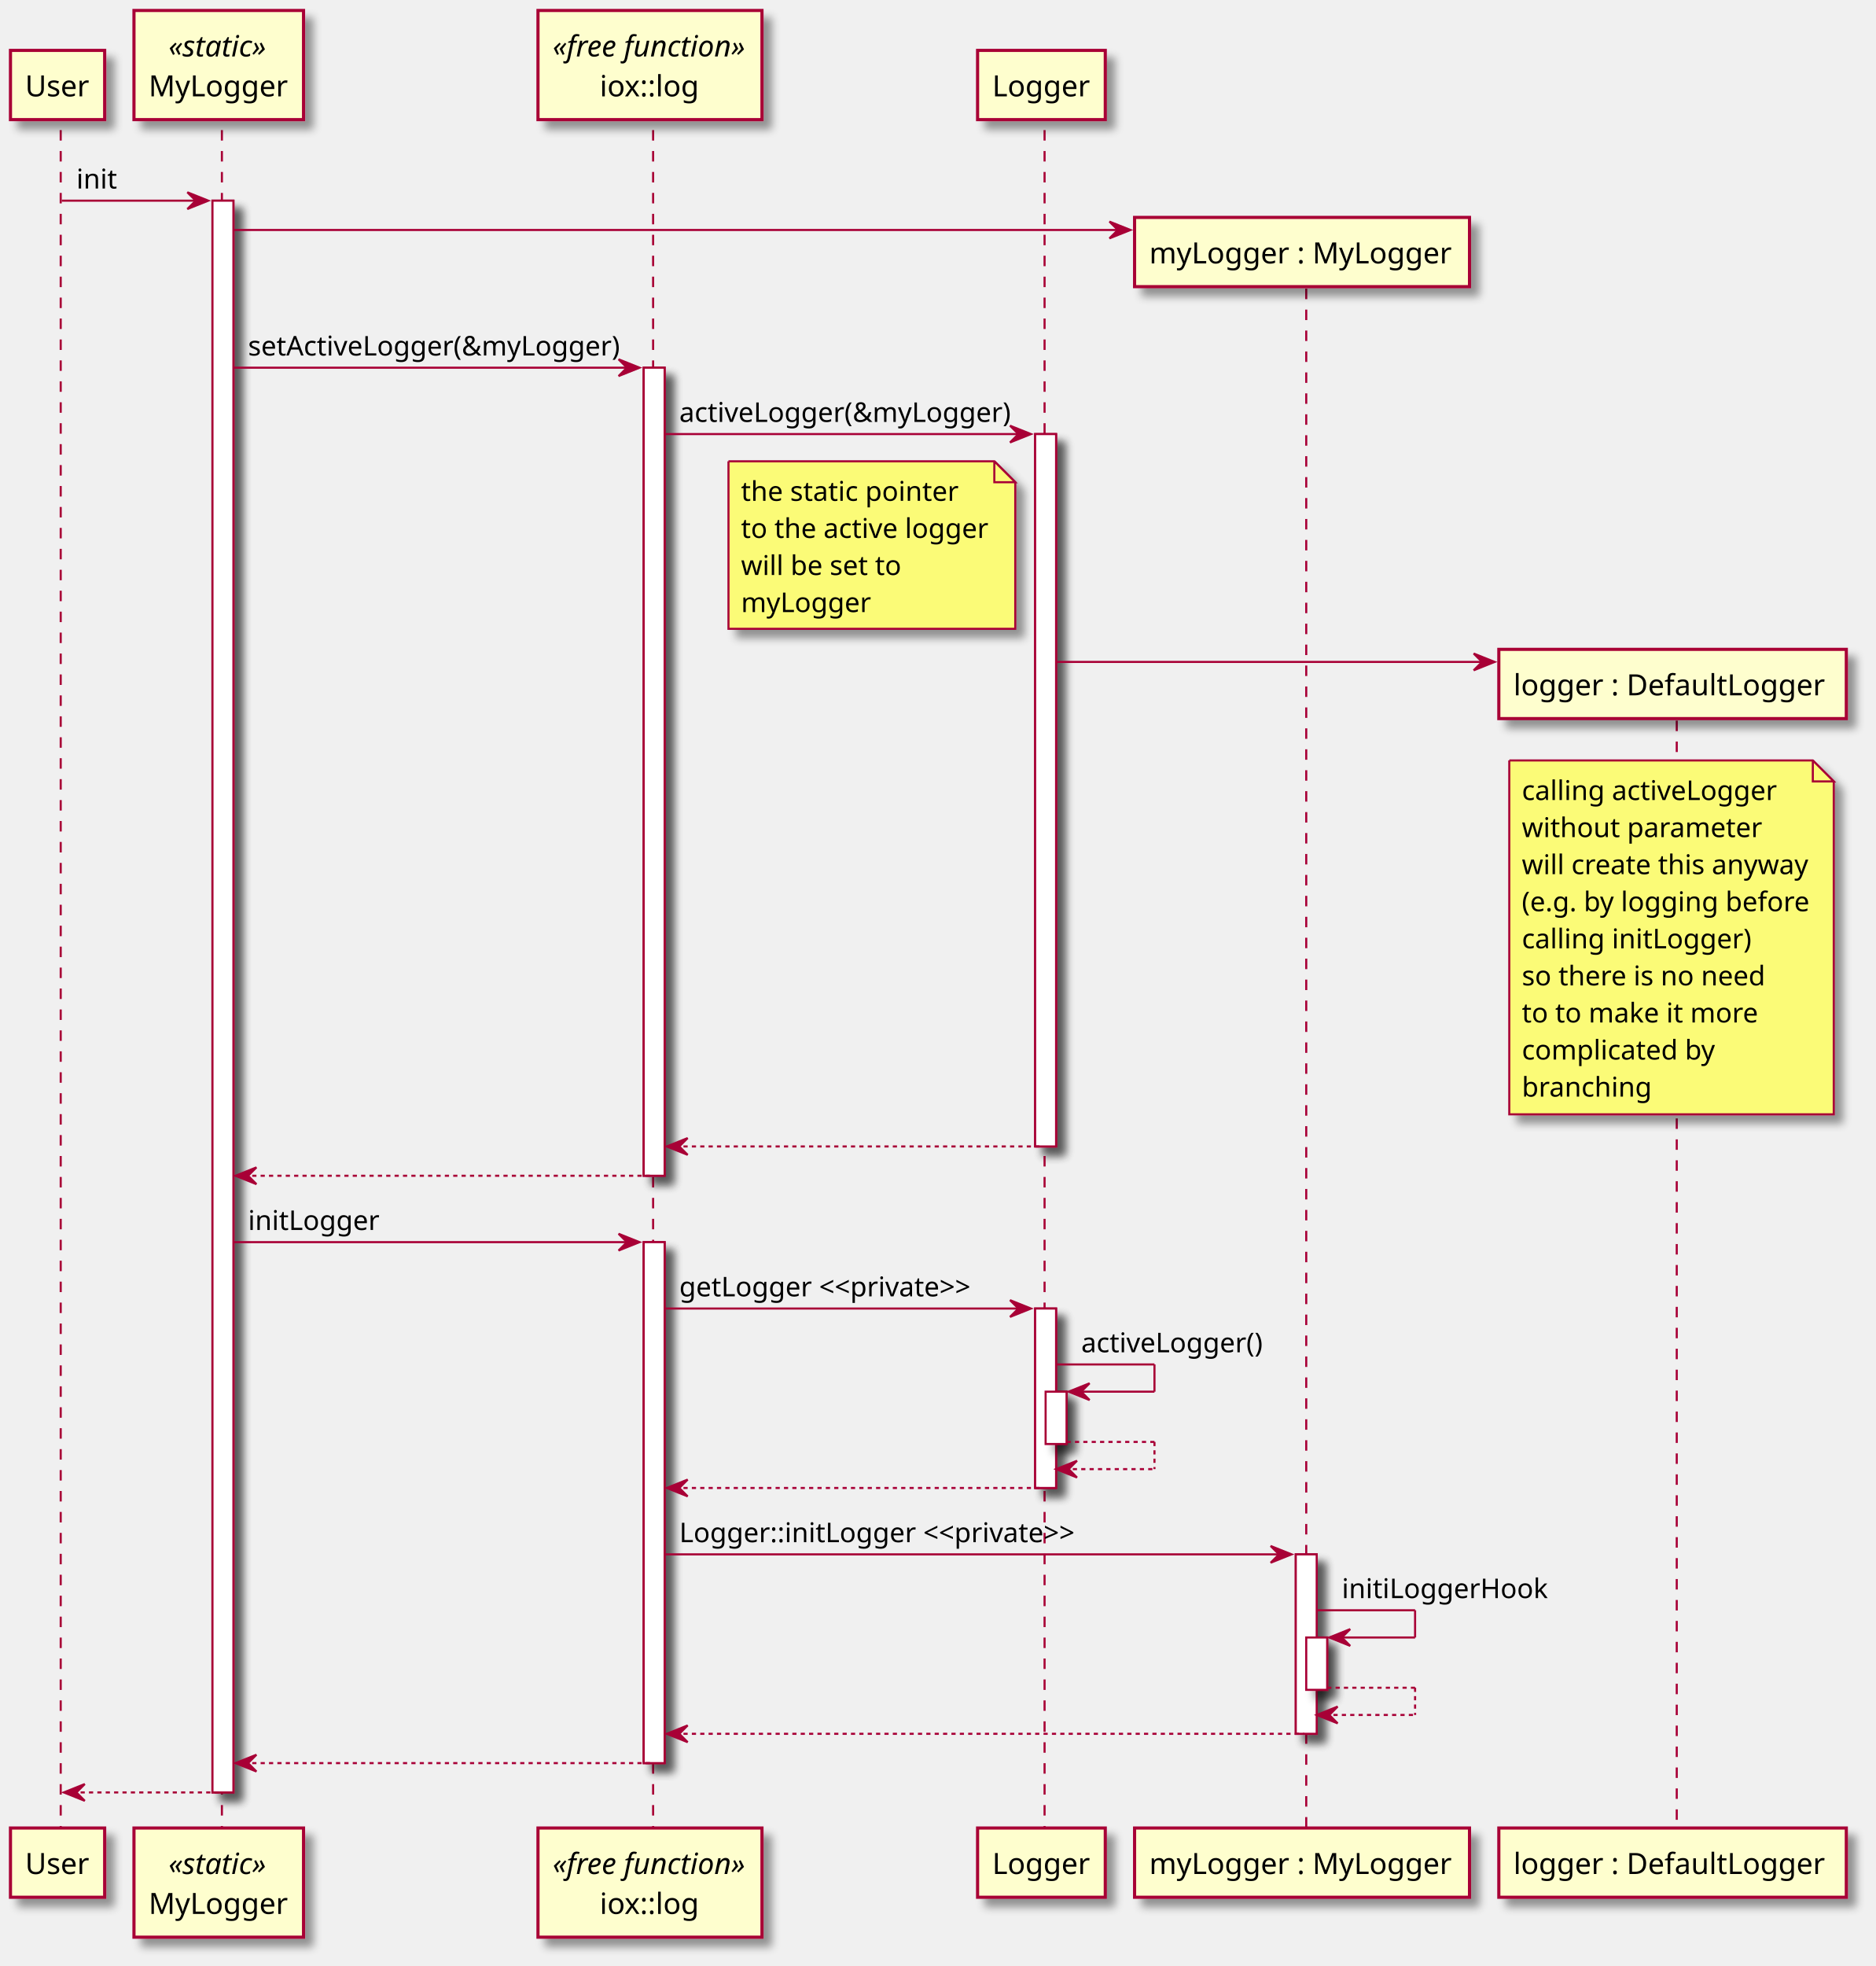
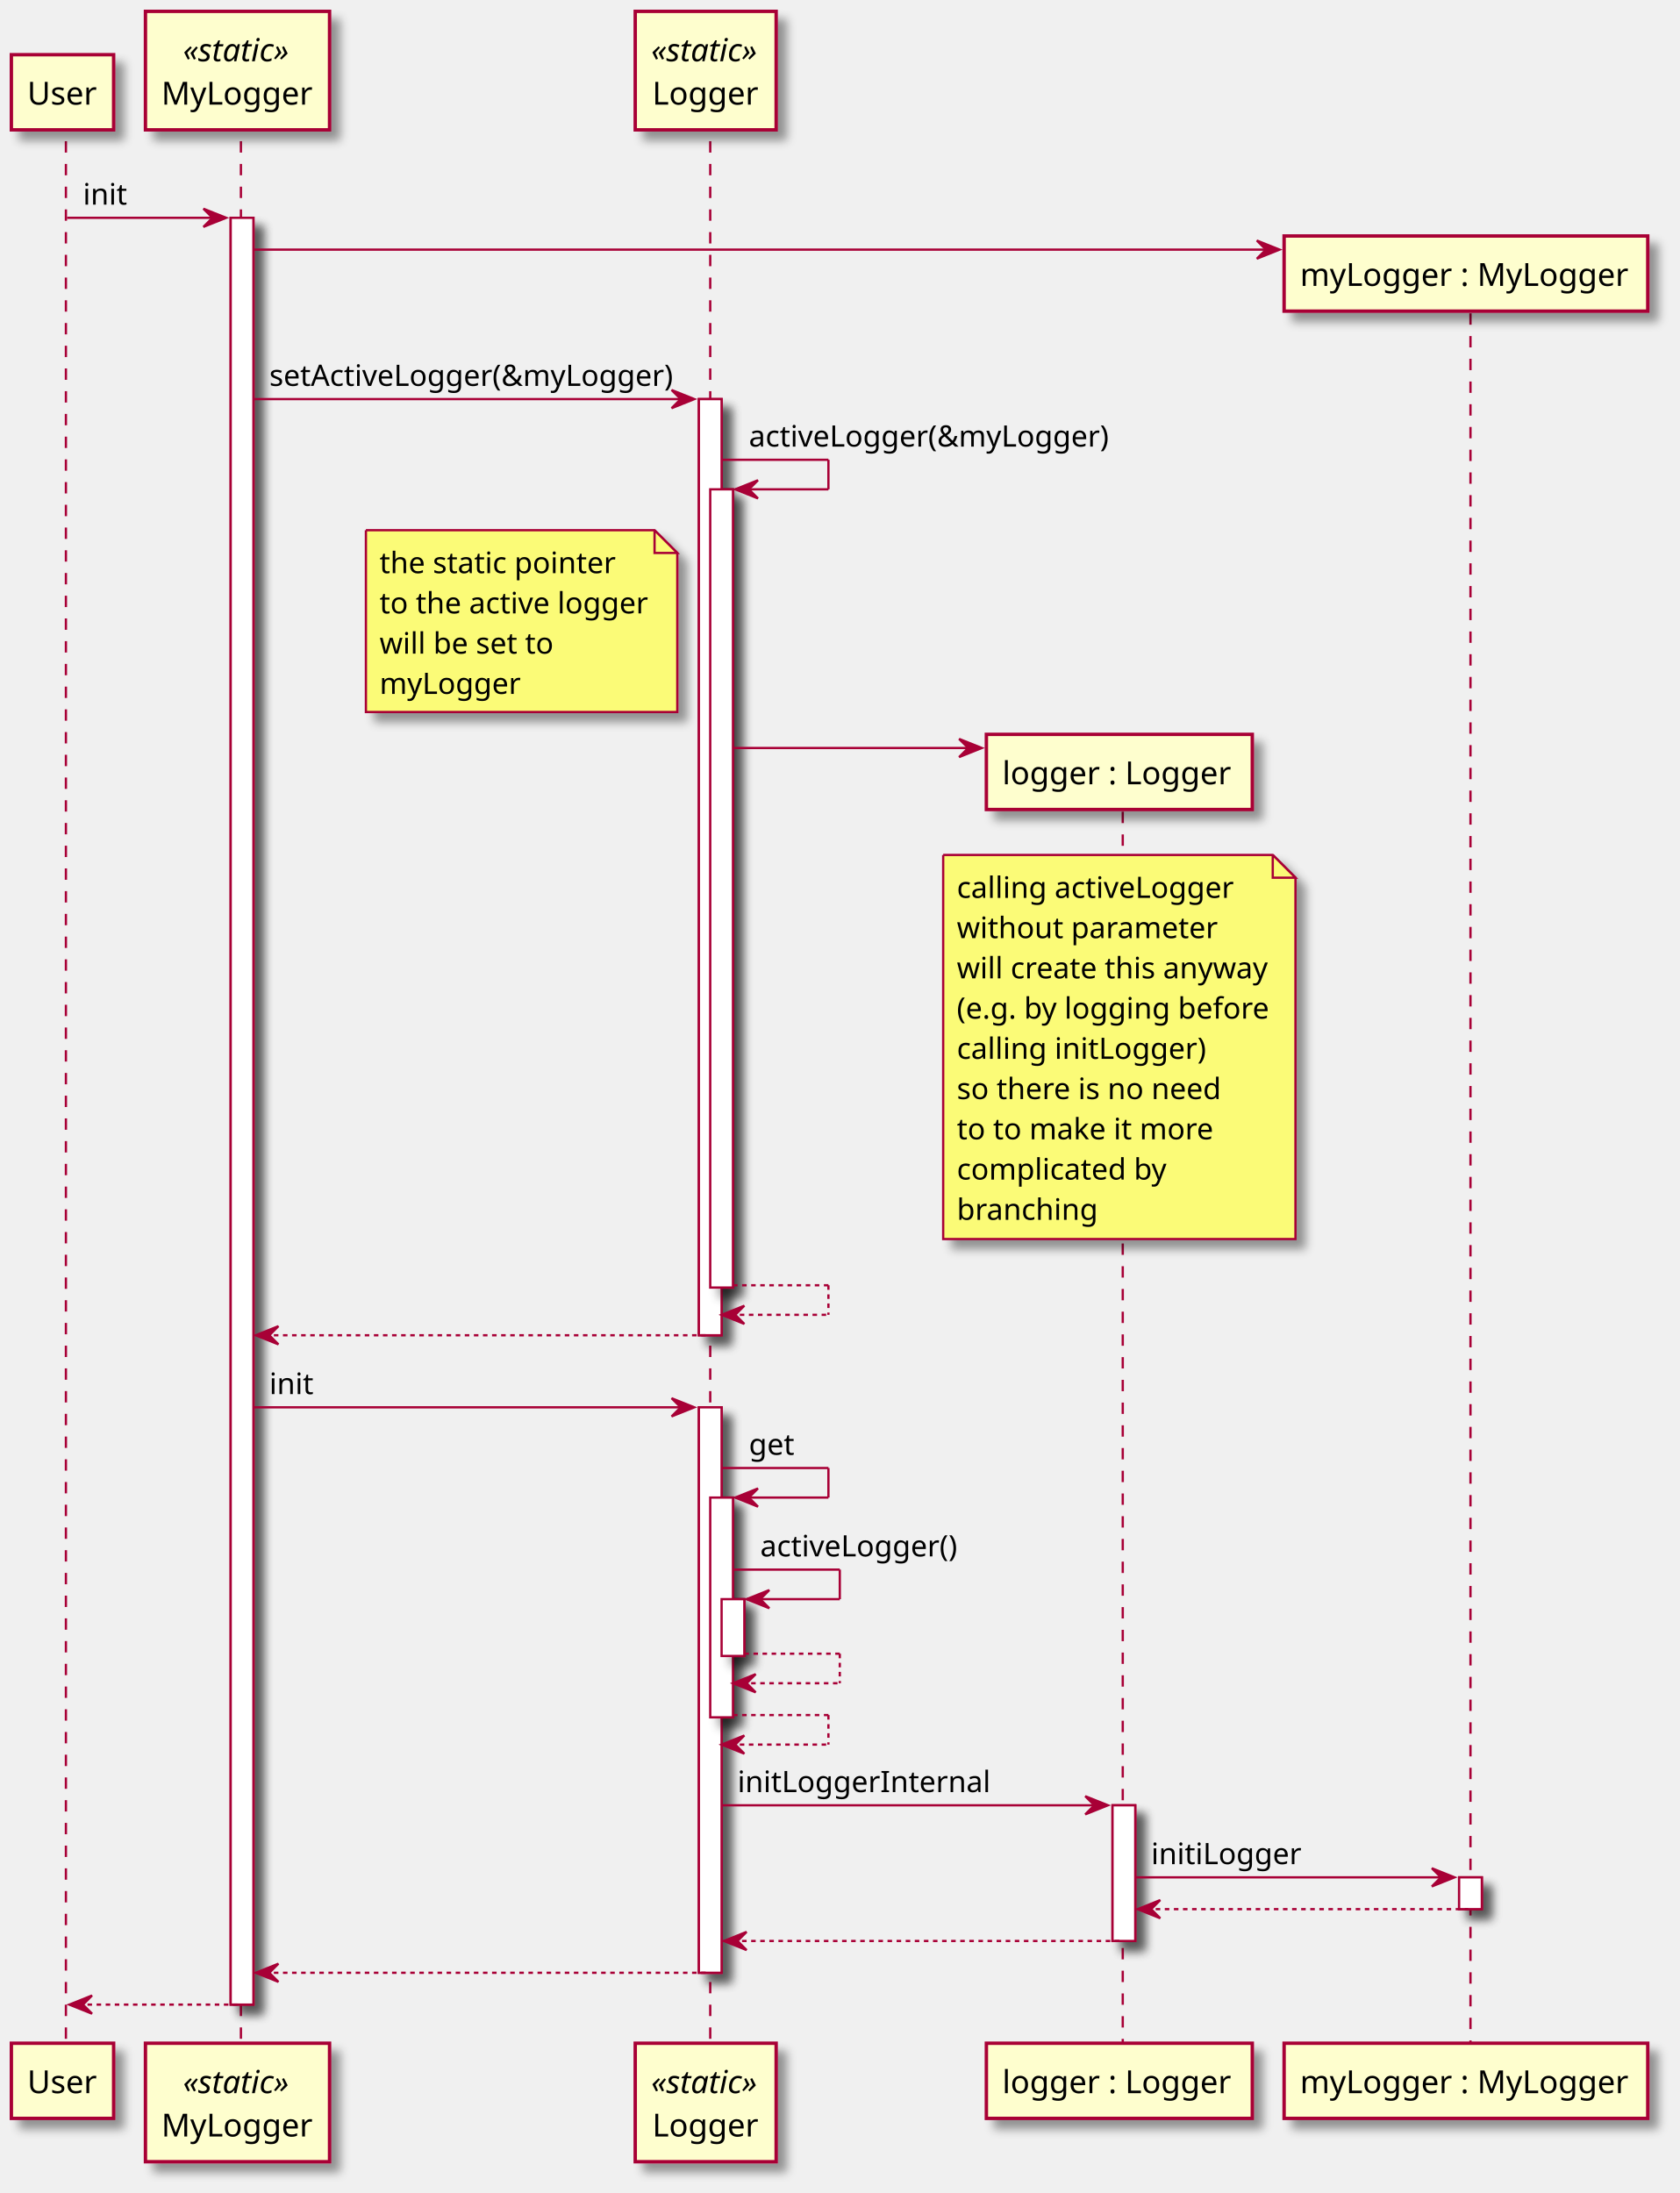
- <svg xmlns="http://www.w3.org/2000/svg" contentScriptType="application/ecmascript" contentStyleType="text/css" height="939px" preserveAspectRatio="none" style="width:896px;height:939px;background:#EEEBDC;" version="1.1" viewBox="0 0 896 939" width="896px" zoomAndPan="magnify">
+ <svg xmlns="http://www.w3.org/2000/svg" contentScriptType="application/ecmascript" contentStyleType="text/css" height="965px" preserveAspectRatio="none" style="width:739px;height:965px;background:#EEEBDC;" version="1.1" viewBox="0 0 739 965" width="739px" zoomAndPan="magnify">
  <defs>
-     <filter height="300%" id="fc2fjflvty7co" width="300%" x="-1" y="-1">
+     <filter height="300%" id="f14tq6t0stzd67" width="300%" x="-1" y="-1">
      <feGaussianBlur result="blurOut" stdDeviation="2.0" />
      <feColorMatrix in="blurOut" result="blurOut2" type="matrix" values="0 0 0 0 0 0 0 0 0 0 0 0 0 0 0 0 0 0 .4 0" />
      <feOffset dx="4.0" dy="4.0" in="blurOut2" result="blurOut3" />
      <feBlend in="SourceGraphic" in2="blurOut3" mode="normal" />
    </filter>
  </defs>
  <g>
-     <rect fill="#FFFFFF" filter="url(#fc2fjflvty7co)" height="760.256" style="stroke:#A80036;stroke-width:1.0;" width="10" x="101.5" y="95.842" />
-     <rect fill="#FFFFFF" filter="url(#fc2fjflvty7co)" height="385.952" style="stroke:#A80036;stroke-width:1.0;" width="10" x="307.5" y="175.616" />
-     <rect fill="#FFFFFF" filter="url(#fc2fjflvty7co)" height="248.824" style="stroke:#A80036;stroke-width:1.0;" width="10" x="307.5" y="593.274" />
-     <rect fill="#FFFFFF" filter="url(#fc2fjflvty7co)" height="340.246" style="stroke:#A80036;stroke-width:1.0;" width="10" x="494.5" y="207.322" />
-     <rect fill="#FFFFFF" filter="url(#fc2fjflvty7co)" height="85.706" style="stroke:#A80036;stroke-width:1.0;" width="10" x="494.5" y="624.98" />
-     <rect fill="#FFFFFF" filter="url(#fc2fjflvty7co)" height="25" style="stroke:#A80036;stroke-width:1.0;" width="10" x="499.5" y="664.686" />
-     <rect fill="#FFFFFF" filter="url(#fc2fjflvty7co)" height="85.706" style="stroke:#A80036;stroke-width:1.0;" width="10" x="619" y="742.392" />
-     <rect fill="#FFFFFF" filter="url(#fc2fjflvty7co)" height="25" style="stroke:#A80036;stroke-width:1.0;" width="10" x="624" y="782.098" />
-     <line style="stroke:#A80036;stroke-width:1.0;stroke-dasharray:5.0,5.0;" x1="29" x2="29" y1="62.136" y2="874.098" />
-     <line style="stroke:#A80036;stroke-width:1.0;stroke-dasharray:5.0,5.0;" x1="106" x2="106" y1="62.136" y2="874.098" />
-     <line style="stroke:#A80036;stroke-width:1.0;stroke-dasharray:5.0,5.0;" x1="312" x2="312" y1="62.136" y2="874.098" />
-     <line style="stroke:#A80036;stroke-width:1.0;stroke-dasharray:5.0,5.0;" x1="499" x2="499" y1="62.136" y2="874.098" />
-     <line style="stroke:#A80036;stroke-width:1.0;stroke-dasharray:5.0,5.0;" x1="624" x2="624" y1="137.876" y2="874.098" />
-     <line style="stroke:#A80036;stroke-width:1.0;stroke-dasharray:5.0,5.0;" x1="801" x2="801" y1="344.18" y2="874.098" />
-     <rect fill="#FEFECE" filter="url(#fc2fjflvty7co)" height="33.068" style="stroke:#A80036;stroke-width:1.5;" width="45" x="5" y="24.068" />
+     <rect fill="#FFFFFF" filter="url(#f14tq6t0stzd67)" height="786.256" style="stroke:#A80036;stroke-width:1.0;" width="10" x="101.5" y="95.842" />
+     <rect fill="#FFFFFF" filter="url(#f14tq6t0stzd67)" height="411.952" style="stroke:#A80036;stroke-width:1.0;" width="10" x="307.5" y="175.616" />
+     <rect fill="#FFFFFF" filter="url(#f14tq6t0stzd67)" height="351.246" style="stroke:#A80036;stroke-width:1.0;" width="10" x="312.5" y="215.322" />
+     <rect fill="#FFFFFF" filter="url(#f14tq6t0stzd67)" height="248.824" style="stroke:#A80036;stroke-width:1.0;" width="10" x="307.5" y="619.274" />
+     <rect fill="#FFFFFF" filter="url(#f14tq6t0stzd67)" height="96.706" style="stroke:#A80036;stroke-width:1.0;" width="10" x="312.5" y="658.98" />
+     <rect fill="#FFFFFF" filter="url(#f14tq6t0stzd67)" height="25" style="stroke:#A80036;stroke-width:1.0;" width="10" x="317.5" y="703.686" />
+     <rect fill="#FFFFFF" filter="url(#f14tq6t0stzd67)" height="59.706" style="stroke:#A80036;stroke-width:1.0;" width="10" x="489.5" y="794.392" />
+     <rect fill="#FFFFFF" filter="url(#f14tq6t0stzd67)" height="14" style="stroke:#A80036;stroke-width:1.0;" width="10" x="642" y="826.098" />
+     <line style="stroke:#A80036;stroke-width:1.0;stroke-dasharray:5.0,5.0;" x1="29" x2="29" y1="62.136" y2="900.098" />
+     <line style="stroke:#A80036;stroke-width:1.0;stroke-dasharray:5.0,5.0;" x1="106" x2="106" y1="62.136" y2="900.098" />
+     <line style="stroke:#A80036;stroke-width:1.0;stroke-dasharray:5.0,5.0;" x1="312.5" x2="312.5" y1="62.136" y2="900.098" />
+     <line style="stroke:#A80036;stroke-width:1.0;stroke-dasharray:5.0,5.0;" x1="494" x2="494" y1="357.18" y2="900.098" />
+     <line style="stroke:#A80036;stroke-width:1.0;stroke-dasharray:5.0,5.0;" x1="647" x2="647" y1="137.876" y2="900.098" />
+     <rect fill="#FEFECE" filter="url(#f14tq6t0stzd67)" height="33.068" style="stroke:#A80036;stroke-width:1.5;" width="45" x="5" y="24.068" />
    <text fill="#000000" font-family="sans-serif" font-size="14" lengthAdjust="spacing" textLength="31" x="12" y="46.034">User</text>
-     <rect fill="#FEFECE" filter="url(#fc2fjflvty7co)" height="33.068" style="stroke:#A80036;stroke-width:1.5;" width="45" x="5" y="873.098" />
-     <text fill="#000000" font-family="sans-serif" font-size="14" lengthAdjust="spacing" textLength="31" x="12" y="895.064">User</text>
-     <rect fill="#FEFECE" filter="url(#fc2fjflvty7co)" height="52.136" style="stroke:#A80036;stroke-width:1.5;" width="81" x="64" y="5" />
+     <rect fill="#FEFECE" filter="url(#f14tq6t0stzd67)" height="33.068" style="stroke:#A80036;stroke-width:1.5;" width="45" x="5" y="899.098" />
+     <text fill="#000000" font-family="sans-serif" font-size="14" lengthAdjust="spacing" textLength="31" x="12" y="921.064">User</text>
+     <rect fill="#FEFECE" filter="url(#f14tq6t0stzd67)" height="52.136" style="stroke:#A80036;stroke-width:1.5;" width="81" x="64" y="5" />
    <text fill="#000000" font-family="sans-serif" font-size="14" font-style="italic" lengthAdjust="spacing" textLength="48" x="80.5" y="26.966">«static»</text>
    <text fill="#000000" font-family="sans-serif" font-size="14" lengthAdjust="spacing" textLength="67" x="71" y="46.034">MyLogger</text>
-     <rect fill="#FEFECE" filter="url(#fc2fjflvty7co)" height="52.136" style="stroke:#A80036;stroke-width:1.5;" width="81" x="64" y="873.098" />
-     <text fill="#000000" font-family="sans-serif" font-size="14" font-style="italic" lengthAdjust="spacing" textLength="48" x="80.5" y="895.064">«static»</text>
-     <text fill="#000000" font-family="sans-serif" font-size="14" lengthAdjust="spacing" textLength="67" x="71" y="914.132">MyLogger</text>
-     <rect fill="#FEFECE" filter="url(#fc2fjflvty7co)" height="52.136" style="stroke:#A80036;stroke-width:1.5;" width="107" x="257" y="5" />
-     <text fill="#000000" font-family="sans-serif" font-size="14" font-style="italic" lengthAdjust="spacing" textLength="93" x="264" y="26.966">«free function»</text>
-     <text fill="#000000" font-family="sans-serif" font-size="14" lengthAdjust="spacing" textLength="48" x="286.5" y="46.034">iox::log</text>
-     <rect fill="#FEFECE" filter="url(#fc2fjflvty7co)" height="52.136" style="stroke:#A80036;stroke-width:1.5;" width="107" x="257" y="873.098" />
-     <text fill="#000000" font-family="sans-serif" font-size="14" font-style="italic" lengthAdjust="spacing" textLength="93" x="264" y="895.064">«free function»</text>
-     <text fill="#000000" font-family="sans-serif" font-size="14" lengthAdjust="spacing" textLength="48" x="286.5" y="914.132">iox::log</text>
-     <rect fill="#FEFECE" filter="url(#fc2fjflvty7co)" height="33.068" style="stroke:#A80036;stroke-width:1.5;" width="61" x="467" y="24.068" />
-     <text fill="#000000" font-family="sans-serif" font-size="14" lengthAdjust="spacing" textLength="47" x="474" y="46.034">Logger</text>
-     <rect fill="#FEFECE" filter="url(#fc2fjflvty7co)" height="33.068" style="stroke:#A80036;stroke-width:1.5;" width="61" x="467" y="873.098" />
-     <text fill="#000000" font-family="sans-serif" font-size="14" lengthAdjust="spacing" textLength="47" x="474" y="895.064">Logger</text>
-     <rect fill="#FEFECE" filter="url(#fc2fjflvty7co)" height="33.068" style="stroke:#A80036;stroke-width:1.5;" width="160" x="542" y="873.098" />
-     <text fill="#000000" font-family="sans-serif" font-size="14" lengthAdjust="spacing" textLength="146" x="549" y="895.064">myLogger : MyLogger</text>
-     <rect fill="#FEFECE" filter="url(#fc2fjflvty7co)" height="33.068" style="stroke:#A80036;stroke-width:1.5;" width="166" x="716" y="873.098" />
-     <text fill="#000000" font-family="sans-serif" font-size="14" lengthAdjust="spacing" textLength="152" x="723" y="895.064">logger : DefaultLogger</text>
-     <rect fill="#FFFFFF" filter="url(#fc2fjflvty7co)" height="760.256" style="stroke:#A80036;stroke-width:1.0;" width="10" x="101.5" y="95.842" />
-     <rect fill="#FFFFFF" filter="url(#fc2fjflvty7co)" height="385.952" style="stroke:#A80036;stroke-width:1.0;" width="10" x="307.5" y="175.616" />
-     <rect fill="#FFFFFF" filter="url(#fc2fjflvty7co)" height="248.824" style="stroke:#A80036;stroke-width:1.0;" width="10" x="307.5" y="593.274" />
-     <rect fill="#FFFFFF" filter="url(#fc2fjflvty7co)" height="340.246" style="stroke:#A80036;stroke-width:1.0;" width="10" x="494.5" y="207.322" />
-     <rect fill="#FFFFFF" filter="url(#fc2fjflvty7co)" height="85.706" style="stroke:#A80036;stroke-width:1.0;" width="10" x="494.5" y="624.98" />
-     <rect fill="#FFFFFF" filter="url(#fc2fjflvty7co)" height="25" style="stroke:#A80036;stroke-width:1.0;" width="10" x="499.5" y="664.686" />
-     <rect fill="#FFFFFF" filter="url(#fc2fjflvty7co)" height="85.706" style="stroke:#A80036;stroke-width:1.0;" width="10" x="619" y="742.392" />
-     <rect fill="#FFFFFF" filter="url(#fc2fjflvty7co)" height="25" style="stroke:#A80036;stroke-width:1.0;" width="10" x="624" y="782.098" />
+     <rect fill="#FEFECE" filter="url(#f14tq6t0stzd67)" height="52.136" style="stroke:#A80036;stroke-width:1.5;" width="81" x="64" y="899.098" />
+     <text fill="#000000" font-family="sans-serif" font-size="14" font-style="italic" lengthAdjust="spacing" textLength="48" x="80.5" y="921.064">«static»</text>
+     <text fill="#000000" font-family="sans-serif" font-size="14" lengthAdjust="spacing" textLength="67" x="71" y="940.132">MyLogger</text>
+     <rect fill="#FEFECE" filter="url(#f14tq6t0stzd67)" height="52.136" style="stroke:#A80036;stroke-width:1.5;" width="62" x="279.5" y="5" />
+     <text fill="#000000" font-family="sans-serif" font-size="14" font-style="italic" lengthAdjust="spacing" textLength="48" x="286.5" y="26.966">«static»</text>
+     <text fill="#000000" font-family="sans-serif" font-size="14" lengthAdjust="spacing" textLength="47" x="287" y="46.034">Logger</text>
+     <rect fill="#FEFECE" filter="url(#f14tq6t0stzd67)" height="52.136" style="stroke:#A80036;stroke-width:1.5;" width="62" x="279.5" y="899.098" />
+     <text fill="#000000" font-family="sans-serif" font-size="14" font-style="italic" lengthAdjust="spacing" textLength="48" x="286.5" y="921.064">«static»</text>
+     <text fill="#000000" font-family="sans-serif" font-size="14" lengthAdjust="spacing" textLength="47" x="287" y="940.132">Logger</text>
+     <rect fill="#FEFECE" filter="url(#f14tq6t0stzd67)" height="33.068" style="stroke:#A80036;stroke-width:1.5;" width="117" x="434" y="899.098" />
+     <text fill="#000000" font-family="sans-serif" font-size="14" lengthAdjust="spacing" textLength="103" x="441" y="921.064">logger : Logger</text>
+     <rect fill="#FEFECE" filter="url(#f14tq6t0stzd67)" height="33.068" style="stroke:#A80036;stroke-width:1.5;" width="160" x="565" y="899.098" />
+     <text fill="#000000" font-family="sans-serif" font-size="14" lengthAdjust="spacing" textLength="146" x="572" y="921.064">myLogger : MyLogger</text>
+     <rect fill="#FFFFFF" filter="url(#f14tq6t0stzd67)" height="786.256" style="stroke:#A80036;stroke-width:1.0;" width="10" x="101.5" y="95.842" />
+     <rect fill="#FFFFFF" filter="url(#f14tq6t0stzd67)" height="411.952" style="stroke:#A80036;stroke-width:1.0;" width="10" x="307.5" y="175.616" />
+     <rect fill="#FFFFFF" filter="url(#f14tq6t0stzd67)" height="351.246" style="stroke:#A80036;stroke-width:1.0;" width="10" x="312.5" y="215.322" />
+     <rect fill="#FFFFFF" filter="url(#f14tq6t0stzd67)" height="248.824" style="stroke:#A80036;stroke-width:1.0;" width="10" x="307.5" y="619.274" />
+     <rect fill="#FFFFFF" filter="url(#f14tq6t0stzd67)" height="96.706" style="stroke:#A80036;stroke-width:1.0;" width="10" x="312.5" y="658.98" />
+     <rect fill="#FFFFFF" filter="url(#f14tq6t0stzd67)" height="25" style="stroke:#A80036;stroke-width:1.0;" width="10" x="317.5" y="703.686" />
+     <rect fill="#FFFFFF" filter="url(#f14tq6t0stzd67)" height="59.706" style="stroke:#A80036;stroke-width:1.0;" width="10" x="489.5" y="794.392" />
+     <rect fill="#FFFFFF" filter="url(#f14tq6t0stzd67)" height="14" style="stroke:#A80036;stroke-width:1.0;" width="10" x="642" y="826.098" />
    <polygon fill="#A80036" points="89.5,91.842,99.5,95.842,89.5,99.842,93.5,95.842" style="stroke:#A80036;stroke-width:1.0;" />
    <line style="stroke:#A80036;stroke-width:1.0;" x1="29.5" x2="95.5" y1="95.842" y2="95.842" />
    <text fill="#000000" font-family="sans-serif" font-size="13" lengthAdjust="spacing" textLength="19" x="36.5" y="90.033">init</text>
-     <polygon fill="#A80036" points="530,105.842,540,109.842,530,113.842,534,109.842" style="stroke:#A80036;stroke-width:1.0;" />
-     <line style="stroke:#A80036;stroke-width:1.0;" x1="111.5" x2="536" y1="109.842" y2="109.842" />
-     <rect fill="#FEFECE" filter="url(#fc2fjflvty7co)" height="33.068" style="stroke:#A80036;stroke-width:1.5;" width="160" x="542" y="103.842" />
-     <text fill="#000000" font-family="sans-serif" font-size="14" lengthAdjust="spacing" textLength="146" x="549" y="125.808">myLogger : MyLogger</text>
+     <polygon fill="#A80036" points="553,105.842,563,109.842,553,113.842,557,109.842" style="stroke:#A80036;stroke-width:1.0;" />
+     <line style="stroke:#A80036;stroke-width:1.0;" x1="111.5" x2="559" y1="109.842" y2="109.842" />
+     <rect fill="#FEFECE" filter="url(#f14tq6t0stzd67)" height="33.068" style="stroke:#A80036;stroke-width:1.5;" width="160" x="565" y="103.842" />
+     <text fill="#000000" font-family="sans-serif" font-size="14" lengthAdjust="spacing" textLength="146" x="572" y="125.808">myLogger : MyLogger</text>
    <polygon fill="#A80036" points="295.5,171.616,305.5,175.616,295.5,179.616,299.5,175.616" style="stroke:#A80036;stroke-width:1.0;" />
    <line style="stroke:#A80036;stroke-width:1.0;" x1="111.5" x2="301.5" y1="175.616" y2="175.616" />
    <text fill="#000000" font-family="sans-serif" font-size="13" lengthAdjust="spacing" textLength="177" x="118.5" y="169.807">setActiveLogger(&amp;myLogger)</text>
-     <polygon fill="#A80036" points="482.5,203.322,492.5,207.322,482.5,211.322,486.5,207.322" style="stroke:#A80036;stroke-width:1.0;" />
-     <line style="stroke:#A80036;stroke-width:1.0;" x1="317.5" x2="488.5" y1="207.322" y2="207.322" />
-     <text fill="#000000" font-family="sans-serif" font-size="13" lengthAdjust="spacing" textLength="158" x="324.5" y="201.513">activeLogger(&amp;myLogger)</text>
-     <path d="M348,220.322 L348,300.322 L485,300.322 L485,230.322 L475,220.322 L348,220.322 " fill="#FBFB77" filter="url(#fc2fjflvty7co)" style="stroke:#A80036;stroke-width:1.0;" />
-     <path d="M475,220.322 L475,230.322 L485,230.322 L475,220.322 " fill="#FBFB77" style="stroke:#A80036;stroke-width:1.0;" />
-     <text fill="#000000" font-family="sans-serif" font-size="13" lengthAdjust="spacing" textLength="102" x="354" y="239.219">the static pointer</text>
-     <text fill="#000000" font-family="sans-serif" font-size="13" lengthAdjust="spacing" textLength="116" x="354" y="256.925">to the active logger</text>
-     <text fill="#000000" font-family="sans-serif" font-size="13" lengthAdjust="spacing" textLength="74" x="354" y="274.631">will be set to</text>
-     <text fill="#000000" font-family="sans-serif" font-size="13" lengthAdjust="spacing" textLength="62" x="354" y="292.337">myLogger</text>
-     <polygon fill="#A80036" points="704,312.146,714,316.146,704,320.146,708,316.146" style="stroke:#A80036;stroke-width:1.0;" />
-     <line style="stroke:#A80036;stroke-width:1.0;" x1="504.5" x2="710" y1="316.146" y2="316.146" />
-     <rect fill="#FEFECE" filter="url(#fc2fjflvty7co)" height="33.068" style="stroke:#A80036;stroke-width:1.5;" width="166" x="716" y="310.146" />
-     <text fill="#000000" font-family="sans-serif" font-size="14" lengthAdjust="spacing" textLength="152" x="723" y="332.112">logger : DefaultLogger</text>
-     <path d="M721,363.214 L721,532.214 L876,532.214 L876,373.214 L866,363.214 L721,363.214 " fill="#FBFB77" filter="url(#fc2fjflvty7co)" style="stroke:#A80036;stroke-width:1.0;" />
-     <path d="M866,363.214 L866,373.214 L876,373.214 L866,363.214 " fill="#FBFB77" style="stroke:#A80036;stroke-width:1.0;" />
-     <text fill="#000000" font-family="sans-serif" font-size="13" lengthAdjust="spacing" textLength="119" x="727" y="382.111">calling activeLogger</text>
-     <text fill="#000000" font-family="sans-serif" font-size="13" lengthAdjust="spacing" textLength="113" x="727" y="399.817">without parameter</text>
-     <text fill="#000000" font-family="sans-serif" font-size="13" lengthAdjust="spacing" textLength="133" x="727" y="417.523">will create this anyway</text>
-     <text fill="#000000" font-family="sans-serif" font-size="13" lengthAdjust="spacing" textLength="134" x="727" y="435.229">(e.g. by logging before</text>
-     <text fill="#000000" font-family="sans-serif" font-size="13" lengthAdjust="spacing" textLength="107" x="727" y="452.935">calling initLogger)</text>
-     <text fill="#000000" font-family="sans-serif" font-size="13" lengthAdjust="spacing" textLength="113" x="727" y="470.641">so there is no need</text>
-     <text fill="#000000" font-family="sans-serif" font-size="13" lengthAdjust="spacing" textLength="111" x="727" y="488.347">to to make it more</text>
-     <text fill="#000000" font-family="sans-serif" font-size="13" lengthAdjust="spacing" textLength="91" x="727" y="506.053">complicated by</text>
-     <text fill="#000000" font-family="sans-serif" font-size="13" lengthAdjust="spacing" textLength="61" x="727" y="523.759">branching</text>
-     <polygon fill="#A80036" points="328.5,543.568,318.5,547.568,328.5,551.568,324.5,547.568" style="stroke:#A80036;stroke-width:1.0;" />
-     <line style="stroke:#A80036;stroke-width:1.0;stroke-dasharray:2.0,2.0;" x1="322.5" x2="498.5" y1="547.568" y2="547.568" />
-     <polygon fill="#A80036" points="122.5,557.568,112.5,561.568,122.5,565.568,118.5,561.568" style="stroke:#A80036;stroke-width:1.0;" />
-     <line style="stroke:#A80036;stroke-width:1.0;stroke-dasharray:2.0,2.0;" x1="116.5" x2="311.5" y1="561.568" y2="561.568" />
-     <polygon fill="#A80036" points="295.5,589.274,305.5,593.274,295.5,597.274,299.5,593.274" style="stroke:#A80036;stroke-width:1.0;" />
-     <line style="stroke:#A80036;stroke-width:1.0;" x1="111.5" x2="301.5" y1="593.274" y2="593.274" />
-     <text fill="#000000" font-family="sans-serif" font-size="13" lengthAdjust="spacing" textLength="62" x="118.5" y="587.465">initLogger</text>
-     <polygon fill="#A80036" points="482.5,620.98,492.5,624.98,482.5,628.98,486.5,624.98" style="stroke:#A80036;stroke-width:1.0;" />
-     <line style="stroke:#A80036;stroke-width:1.0;" x1="317.5" x2="488.5" y1="624.98" y2="624.98" />
-     <text fill="#000000" font-family="sans-serif" font-size="13" lengthAdjust="spacing" textLength="136" x="324.5" y="619.171">getLogger &lt;&lt;private&gt;&gt;</text>
-     <line style="stroke:#A80036;stroke-width:1.0;" x1="504.5" x2="551.5" y1="651.686" y2="651.686" />
-     <line style="stroke:#A80036;stroke-width:1.0;" x1="551.5" x2="551.5" y1="651.686" y2="664.686" />
-     <line style="stroke:#A80036;stroke-width:1.0;" x1="510.5" x2="551.5" y1="664.686" y2="664.686" />
-     <polygon fill="#A80036" points="520.5,660.686,510.5,664.686,520.5,668.686,516.5,664.686" style="stroke:#A80036;stroke-width:1.0;" />
-     <text fill="#000000" font-family="sans-serif" font-size="13" lengthAdjust="spacing" textLength="86" x="516.5" y="645.877">activeLogger()</text>
-     <line style="stroke:#A80036;stroke-width:1.0;stroke-dasharray:2.0,2.0;" x1="509.5" x2="551.5" y1="688.686" y2="688.686" />
-     <line style="stroke:#A80036;stroke-width:1.0;stroke-dasharray:2.0,2.0;" x1="551.5" x2="551.5" y1="688.686" y2="701.686" />
-     <line style="stroke:#A80036;stroke-width:1.0;stroke-dasharray:2.0,2.0;" x1="504.5" x2="551.5" y1="701.686" y2="701.686" />
-     <polygon fill="#A80036" points="514.5,697.686,504.5,701.686,514.5,705.686,510.5,701.686" style="stroke:#A80036;stroke-width:1.0;" />
-     <polygon fill="#A80036" points="328.5,706.686,318.5,710.686,328.5,714.686,324.5,710.686" style="stroke:#A80036;stroke-width:1.0;" />
-     <line style="stroke:#A80036;stroke-width:1.0;stroke-dasharray:2.0,2.0;" x1="322.5" x2="498.5" y1="710.686" y2="710.686" />
-     <polygon fill="#A80036" points="607,738.392,617,742.392,607,746.392,611,742.392" style="stroke:#A80036;stroke-width:1.0;" />
-     <line style="stroke:#A80036;stroke-width:1.0;" x1="317.5" x2="613" y1="742.392" y2="742.392" />
-     <text fill="#000000" font-family="sans-serif" font-size="13" lengthAdjust="spacing" textLength="184" x="324.5" y="736.583">Logger::initLogger &lt;&lt;private&gt;&gt;</text>
-     <line style="stroke:#A80036;stroke-width:1.0;" x1="629" x2="676" y1="769.098" y2="769.098" />
-     <line style="stroke:#A80036;stroke-width:1.0;" x1="676" x2="676" y1="769.098" y2="782.098" />
-     <line style="stroke:#A80036;stroke-width:1.0;" x1="635" x2="676" y1="782.098" y2="782.098" />
-     <polygon fill="#A80036" points="645,778.098,635,782.098,645,786.098,641,782.098" style="stroke:#A80036;stroke-width:1.0;" />
-     <text fill="#000000" font-family="sans-serif" font-size="13" lengthAdjust="spacing" textLength="98" x="641" y="763.289">initiLoggerHook</text>
-     <line style="stroke:#A80036;stroke-width:1.0;stroke-dasharray:2.0,2.0;" x1="634" x2="676" y1="806.098" y2="806.098" />
-     <line style="stroke:#A80036;stroke-width:1.0;stroke-dasharray:2.0,2.0;" x1="676" x2="676" y1="806.098" y2="819.098" />
-     <line style="stroke:#A80036;stroke-width:1.0;stroke-dasharray:2.0,2.0;" x1="629" x2="676" y1="819.098" y2="819.098" />
-     <polygon fill="#A80036" points="639,815.098,629,819.098,639,823.098,635,819.098" style="stroke:#A80036;stroke-width:1.0;" />
-     <polygon fill="#A80036" points="328.5,824.098,318.5,828.098,328.5,832.098,324.5,828.098" style="stroke:#A80036;stroke-width:1.0;" />
-     <line style="stroke:#A80036;stroke-width:1.0;stroke-dasharray:2.0,2.0;" x1="322.5" x2="623" y1="828.098" y2="828.098" />
-     <polygon fill="#A80036" points="122.5,838.098,112.5,842.098,122.5,846.098,118.5,842.098" style="stroke:#A80036;stroke-width:1.0;" />
-     <line style="stroke:#A80036;stroke-width:1.0;stroke-dasharray:2.0,2.0;" x1="116.5" x2="311.5" y1="842.098" y2="842.098" />
-     <polygon fill="#A80036" points="40.5,852.098,30.5,856.098,40.5,860.098,36.5,856.098" style="stroke:#A80036;stroke-width:1.0;" />
-     <line style="stroke:#A80036;stroke-width:1.0;stroke-dasharray:2.0,2.0;" x1="34.5" x2="105.5" y1="856.098" y2="856.098" />
+     <line style="stroke:#A80036;stroke-width:1.0;" x1="317.5" x2="364.5" y1="202.322" y2="202.322" />
+     <line style="stroke:#A80036;stroke-width:1.0;" x1="364.5" x2="364.5" y1="202.322" y2="215.322" />
+     <line style="stroke:#A80036;stroke-width:1.0;" x1="323.5" x2="364.5" y1="215.322" y2="215.322" />
+     <polygon fill="#A80036" points="333.5,211.322,323.5,215.322,333.5,219.322,329.5,215.322" style="stroke:#A80036;stroke-width:1.0;" />
+     <text fill="#000000" font-family="sans-serif" font-size="13" lengthAdjust="spacing" textLength="158" x="329.5" y="196.513">activeLogger(&amp;myLogger)</text>
+     <path d="M161,233.322 L161,313.322 L298,313.322 L298,243.322 L288,233.322 L161,233.322 " fill="#FBFB77" filter="url(#f14tq6t0stzd67)" style="stroke:#A80036;stroke-width:1.0;" />
+     <path d="M288,233.322 L288,243.322 L298,243.322 L288,233.322 " fill="#FBFB77" style="stroke:#A80036;stroke-width:1.0;" />
+     <text fill="#000000" font-family="sans-serif" font-size="13" lengthAdjust="spacing" textLength="102" x="167" y="252.219">the static pointer</text>
+     <text fill="#000000" font-family="sans-serif" font-size="13" lengthAdjust="spacing" textLength="116" x="167" y="269.925">to the active logger</text>
+     <text fill="#000000" font-family="sans-serif" font-size="13" lengthAdjust="spacing" textLength="74" x="167" y="287.631">will be set to</text>
+     <text fill="#000000" font-family="sans-serif" font-size="13" lengthAdjust="spacing" textLength="62" x="167" y="305.337">myLogger</text>
+     <polygon fill="#A80036" points="422,325.146,432,329.146,422,333.146,426,329.146" style="stroke:#A80036;stroke-width:1.0;" />
+     <line style="stroke:#A80036;stroke-width:1.0;" x1="322.5" x2="428" y1="329.146" y2="329.146" />
+     <rect fill="#FEFECE" filter="url(#f14tq6t0stzd67)" height="33.068" style="stroke:#A80036;stroke-width:1.5;" width="117" x="434" y="323.146" />
+     <text fill="#000000" font-family="sans-serif" font-size="14" lengthAdjust="spacing" textLength="103" x="441" y="345.112">logger : Logger</text>
+     <path d="M415,376.214 L415,545.214 L570,545.214 L570,386.214 L560,376.214 L415,376.214 " fill="#FBFB77" filter="url(#f14tq6t0stzd67)" style="stroke:#A80036;stroke-width:1.0;" />
+     <path d="M560,376.214 L560,386.214 L570,386.214 L560,376.214 " fill="#FBFB77" style="stroke:#A80036;stroke-width:1.0;" />
+     <text fill="#000000" font-family="sans-serif" font-size="13" lengthAdjust="spacing" textLength="119" x="421" y="395.111">calling activeLogger</text>
+     <text fill="#000000" font-family="sans-serif" font-size="13" lengthAdjust="spacing" textLength="113" x="421" y="412.817">without parameter</text>
+     <text fill="#000000" font-family="sans-serif" font-size="13" lengthAdjust="spacing" textLength="133" x="421" y="430.523">will create this anyway</text>
+     <text fill="#000000" font-family="sans-serif" font-size="13" lengthAdjust="spacing" textLength="134" x="421" y="448.229">(e.g. by logging before</text>
+     <text fill="#000000" font-family="sans-serif" font-size="13" lengthAdjust="spacing" textLength="107" x="421" y="465.935">calling initLogger)</text>
+     <text fill="#000000" font-family="sans-serif" font-size="13" lengthAdjust="spacing" textLength="113" x="421" y="483.641">so there is no need</text>
+     <text fill="#000000" font-family="sans-serif" font-size="13" lengthAdjust="spacing" textLength="111" x="421" y="501.347">to to make it more</text>
+     <text fill="#000000" font-family="sans-serif" font-size="13" lengthAdjust="spacing" textLength="91" x="421" y="519.053">complicated by</text>
+     <text fill="#000000" font-family="sans-serif" font-size="13" lengthAdjust="spacing" textLength="61" x="421" y="536.759">branching</text>
+     <line style="stroke:#A80036;stroke-width:1.0;stroke-dasharray:2.0,2.0;" x1="322.5" x2="364.5" y1="565.568" y2="565.568" />
+     <line style="stroke:#A80036;stroke-width:1.0;stroke-dasharray:2.0,2.0;" x1="364.5" x2="364.5" y1="565.568" y2="578.568" />
+     <line style="stroke:#A80036;stroke-width:1.0;stroke-dasharray:2.0,2.0;" x1="317.5" x2="364.5" y1="578.568" y2="578.568" />
+     <polygon fill="#A80036" points="327.5,574.568,317.5,578.568,327.5,582.568,323.5,578.568" style="stroke:#A80036;stroke-width:1.0;" />
+     <polygon fill="#A80036" points="122.5,583.568,112.5,587.568,122.5,591.568,118.5,587.568" style="stroke:#A80036;stroke-width:1.0;" />
+     <line style="stroke:#A80036;stroke-width:1.0;stroke-dasharray:2.0,2.0;" x1="116.5" x2="311.5" y1="587.568" y2="587.568" />
+     <polygon fill="#A80036" points="295.5,615.274,305.5,619.274,295.5,623.274,299.5,619.274" style="stroke:#A80036;stroke-width:1.0;" />
+     <line style="stroke:#A80036;stroke-width:1.0;" x1="111.5" x2="301.5" y1="619.274" y2="619.274" />
+     <text fill="#000000" font-family="sans-serif" font-size="13" lengthAdjust="spacing" textLength="19" x="118.5" y="613.465">init</text>
+     <line style="stroke:#A80036;stroke-width:1.0;" x1="317.5" x2="364.5" y1="645.98" y2="645.98" />
+     <line style="stroke:#A80036;stroke-width:1.0;" x1="364.5" x2="364.5" y1="645.98" y2="658.98" />
+     <line style="stroke:#A80036;stroke-width:1.0;" x1="323.5" x2="364.5" y1="658.98" y2="658.98" />
+     <polygon fill="#A80036" points="333.5,654.98,323.5,658.98,333.5,662.98,329.5,658.98" style="stroke:#A80036;stroke-width:1.0;" />
+     <text fill="#000000" font-family="sans-serif" font-size="13" lengthAdjust="spacing" textLength="20" x="329.5" y="640.171">get</text>
+     <line style="stroke:#A80036;stroke-width:1.0;" x1="322.5" x2="369.5" y1="690.686" y2="690.686" />
+     <line style="stroke:#A80036;stroke-width:1.0;" x1="369.5" x2="369.5" y1="690.686" y2="703.686" />
+     <line style="stroke:#A80036;stroke-width:1.0;" x1="328.5" x2="369.5" y1="703.686" y2="703.686" />
+     <polygon fill="#A80036" points="338.5,699.686,328.5,703.686,338.5,707.686,334.5,703.686" style="stroke:#A80036;stroke-width:1.0;" />
+     <text fill="#000000" font-family="sans-serif" font-size="13" lengthAdjust="spacing" textLength="86" x="334.5" y="684.877">activeLogger()</text>
+     <line style="stroke:#A80036;stroke-width:1.0;stroke-dasharray:2.0,2.0;" x1="327.5" x2="369.5" y1="727.686" y2="727.686" />
+     <line style="stroke:#A80036;stroke-width:1.0;stroke-dasharray:2.0,2.0;" x1="369.5" x2="369.5" y1="727.686" y2="740.686" />
+     <line style="stroke:#A80036;stroke-width:1.0;stroke-dasharray:2.0,2.0;" x1="322.5" x2="369.5" y1="740.686" y2="740.686" />
+     <polygon fill="#A80036" points="332.5,736.686,322.5,740.686,332.5,744.686,328.5,740.686" style="stroke:#A80036;stroke-width:1.0;" />
+     <line style="stroke:#A80036;stroke-width:1.0;stroke-dasharray:2.0,2.0;" x1="322.5" x2="364.5" y1="754.686" y2="754.686" />
+     <line style="stroke:#A80036;stroke-width:1.0;stroke-dasharray:2.0,2.0;" x1="364.5" x2="364.5" y1="754.686" y2="767.686" />
+     <line style="stroke:#A80036;stroke-width:1.0;stroke-dasharray:2.0,2.0;" x1="317.5" x2="364.5" y1="767.686" y2="767.686" />
+     <polygon fill="#A80036" points="327.5,763.686,317.5,767.686,327.5,771.686,323.5,767.686" style="stroke:#A80036;stroke-width:1.0;" />
+     <polygon fill="#A80036" points="477.5,790.392,487.5,794.392,477.5,798.392,481.5,794.392" style="stroke:#A80036;stroke-width:1.0;" />
+     <line style="stroke:#A80036;stroke-width:1.0;" x1="317.5" x2="483.5" y1="794.392" y2="794.392" />
+     <text fill="#000000" font-family="sans-serif" font-size="13" lengthAdjust="spacing" textLength="109" x="324.5" y="788.583">initLoggerInternal</text>
+     <polygon fill="#A80036" points="630,822.098,640,826.098,630,830.098,634,826.098" style="stroke:#A80036;stroke-width:1.0;" />
+     <line style="stroke:#A80036;stroke-width:1.0;" x1="499.5" x2="636" y1="826.098" y2="826.098" />
+     <text fill="#000000" font-family="sans-serif" font-size="13" lengthAdjust="spacing" textLength="65" x="506.5" y="820.289">initiLogger</text>
+     <polygon fill="#A80036" points="510.5,836.098,500.5,840.098,510.5,844.098,506.5,840.098" style="stroke:#A80036;stroke-width:1.0;" />
+     <line style="stroke:#A80036;stroke-width:1.0;stroke-dasharray:2.0,2.0;" x1="504.5" x2="646" y1="840.098" y2="840.098" />
+     <polygon fill="#A80036" points="328.5,850.098,318.5,854.098,328.5,858.098,324.5,854.098" style="stroke:#A80036;stroke-width:1.0;" />
+     <line style="stroke:#A80036;stroke-width:1.0;stroke-dasharray:2.0,2.0;" x1="322.5" x2="493.5" y1="854.098" y2="854.098" />
+     <polygon fill="#A80036" points="122.5,864.098,112.5,868.098,122.5,872.098,118.5,868.098" style="stroke:#A80036;stroke-width:1.0;" />
+     <line style="stroke:#A80036;stroke-width:1.0;stroke-dasharray:2.0,2.0;" x1="116.5" x2="311.5" y1="868.098" y2="868.098" />
+     <polygon fill="#A80036" points="40.5,878.098,30.5,882.098,40.5,886.098,36.5,882.098" style="stroke:#A80036;stroke-width:1.0;" />
+     <line style="stroke:#A80036;stroke-width:1.0;stroke-dasharray:2.0,2.0;" x1="34.5" x2="105.5" y1="882.098" y2="882.098" />
  </g>
</svg>
